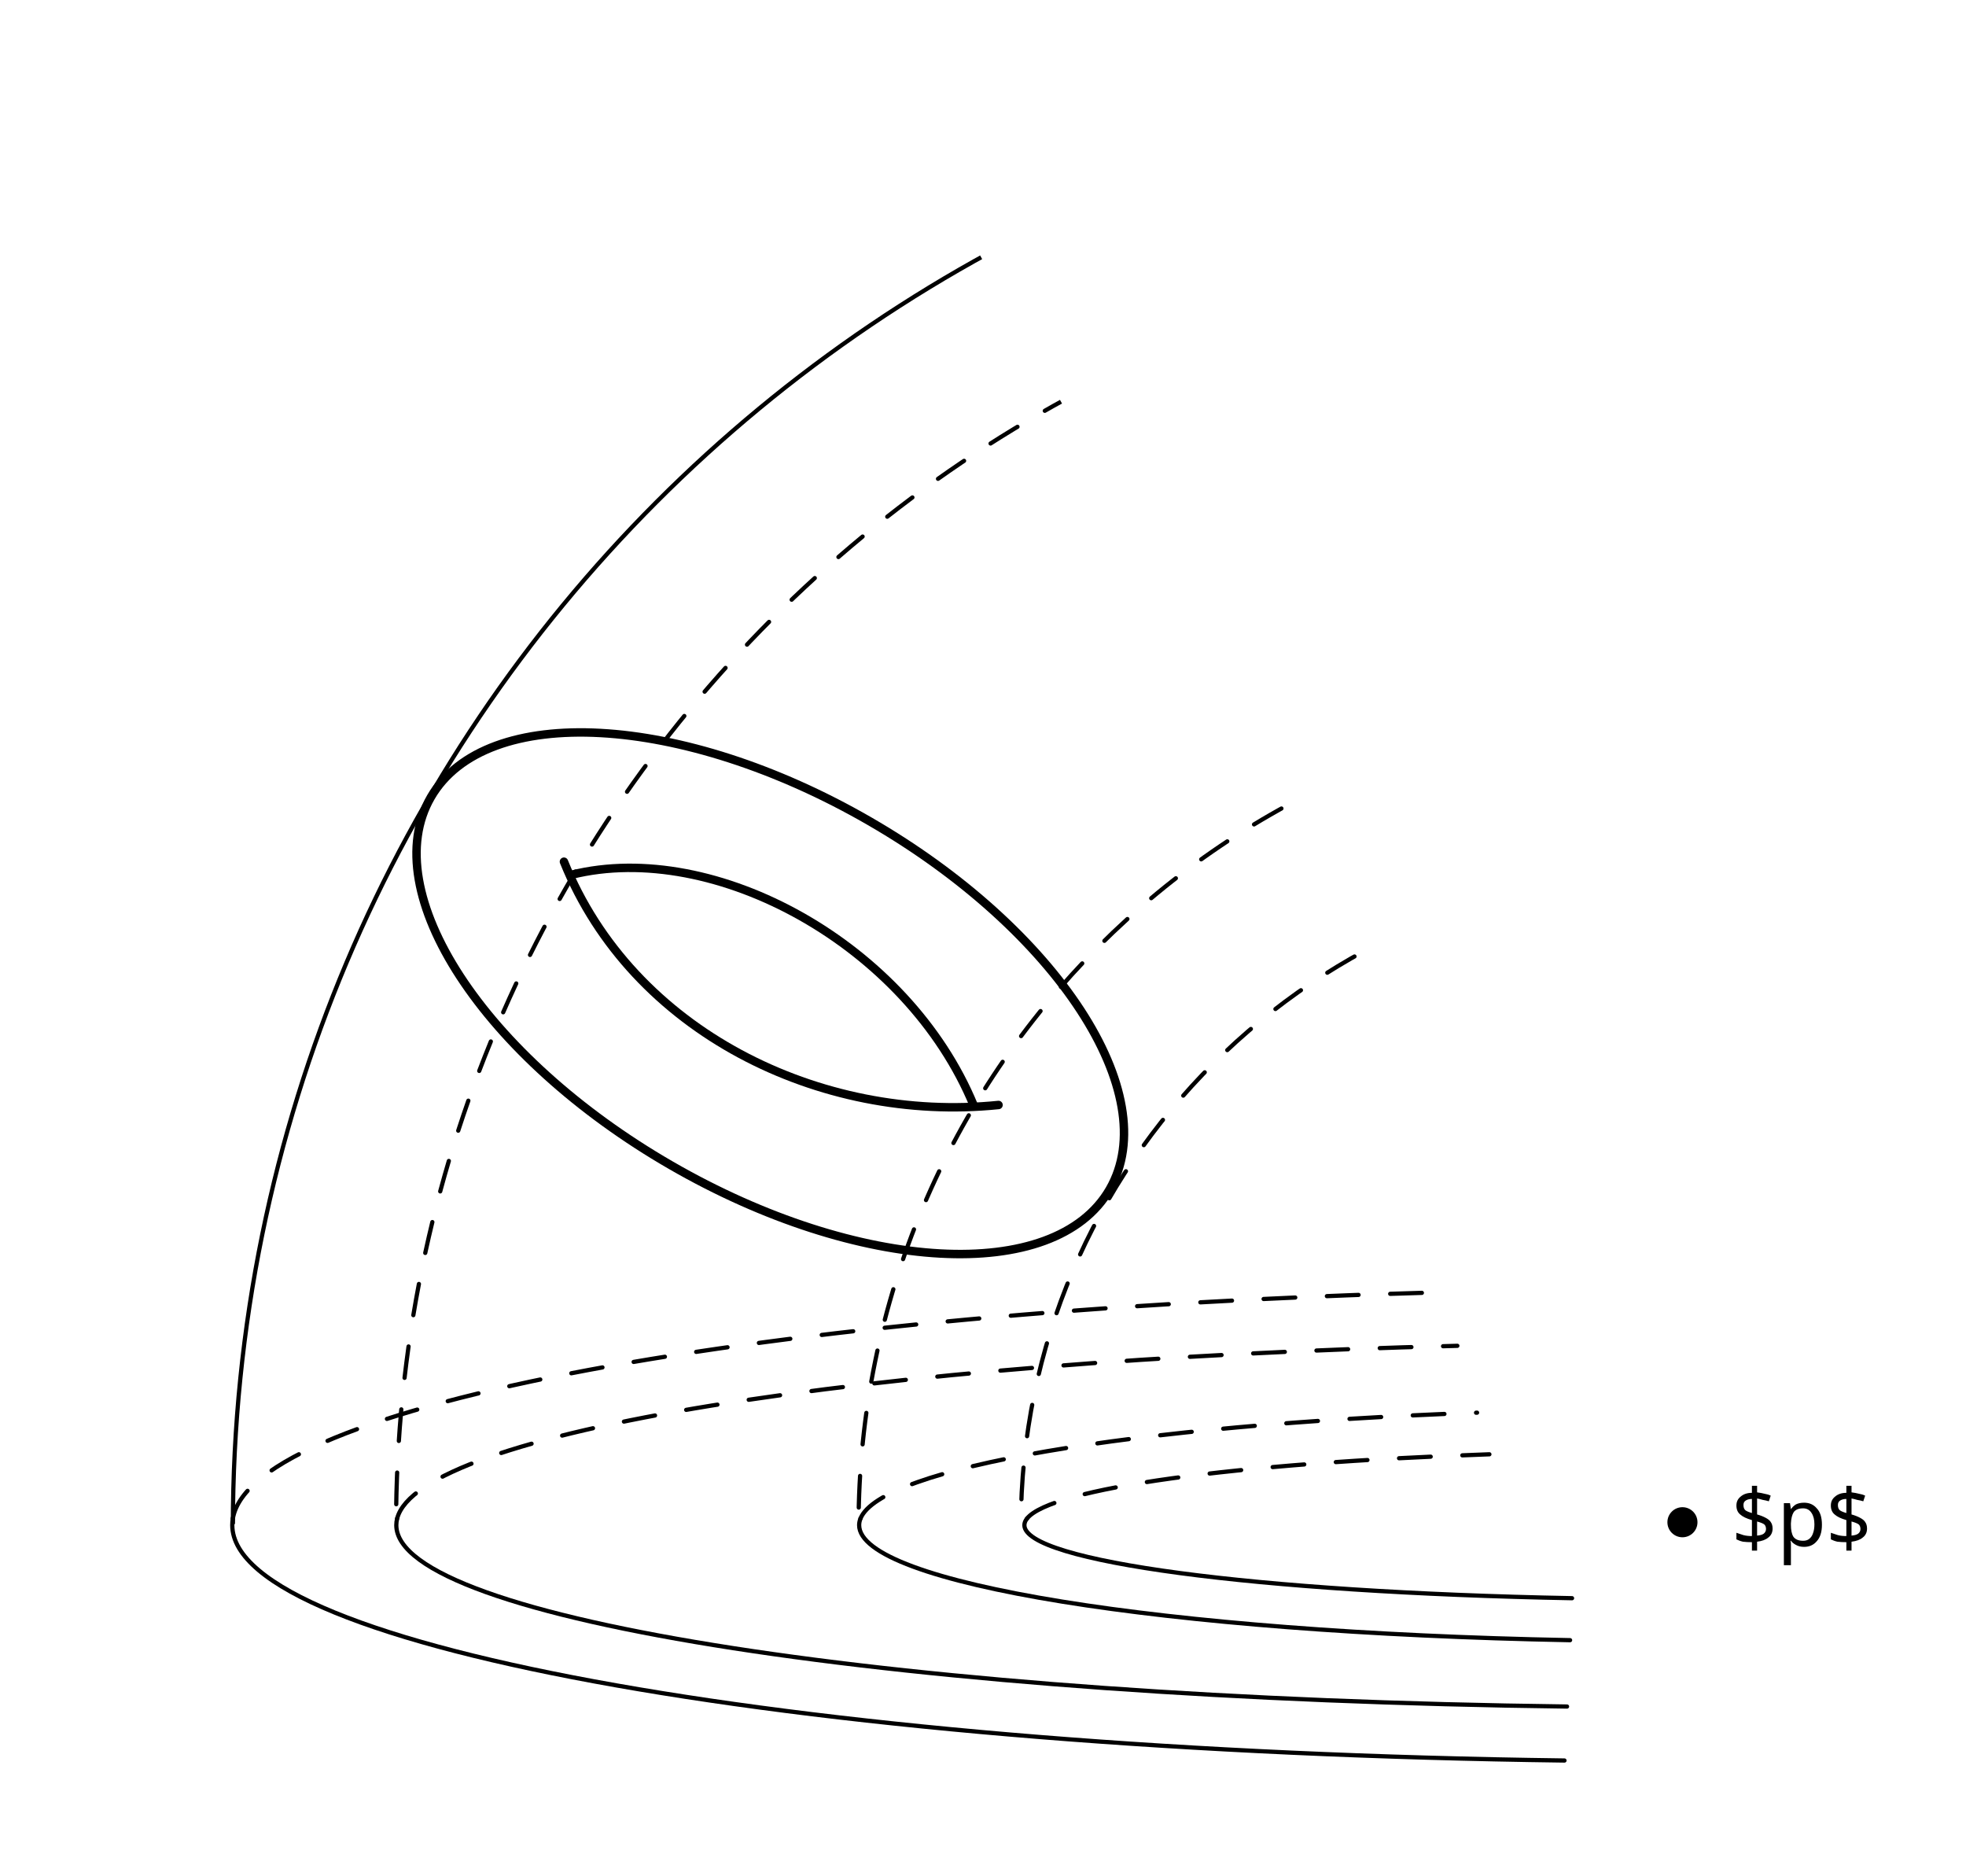
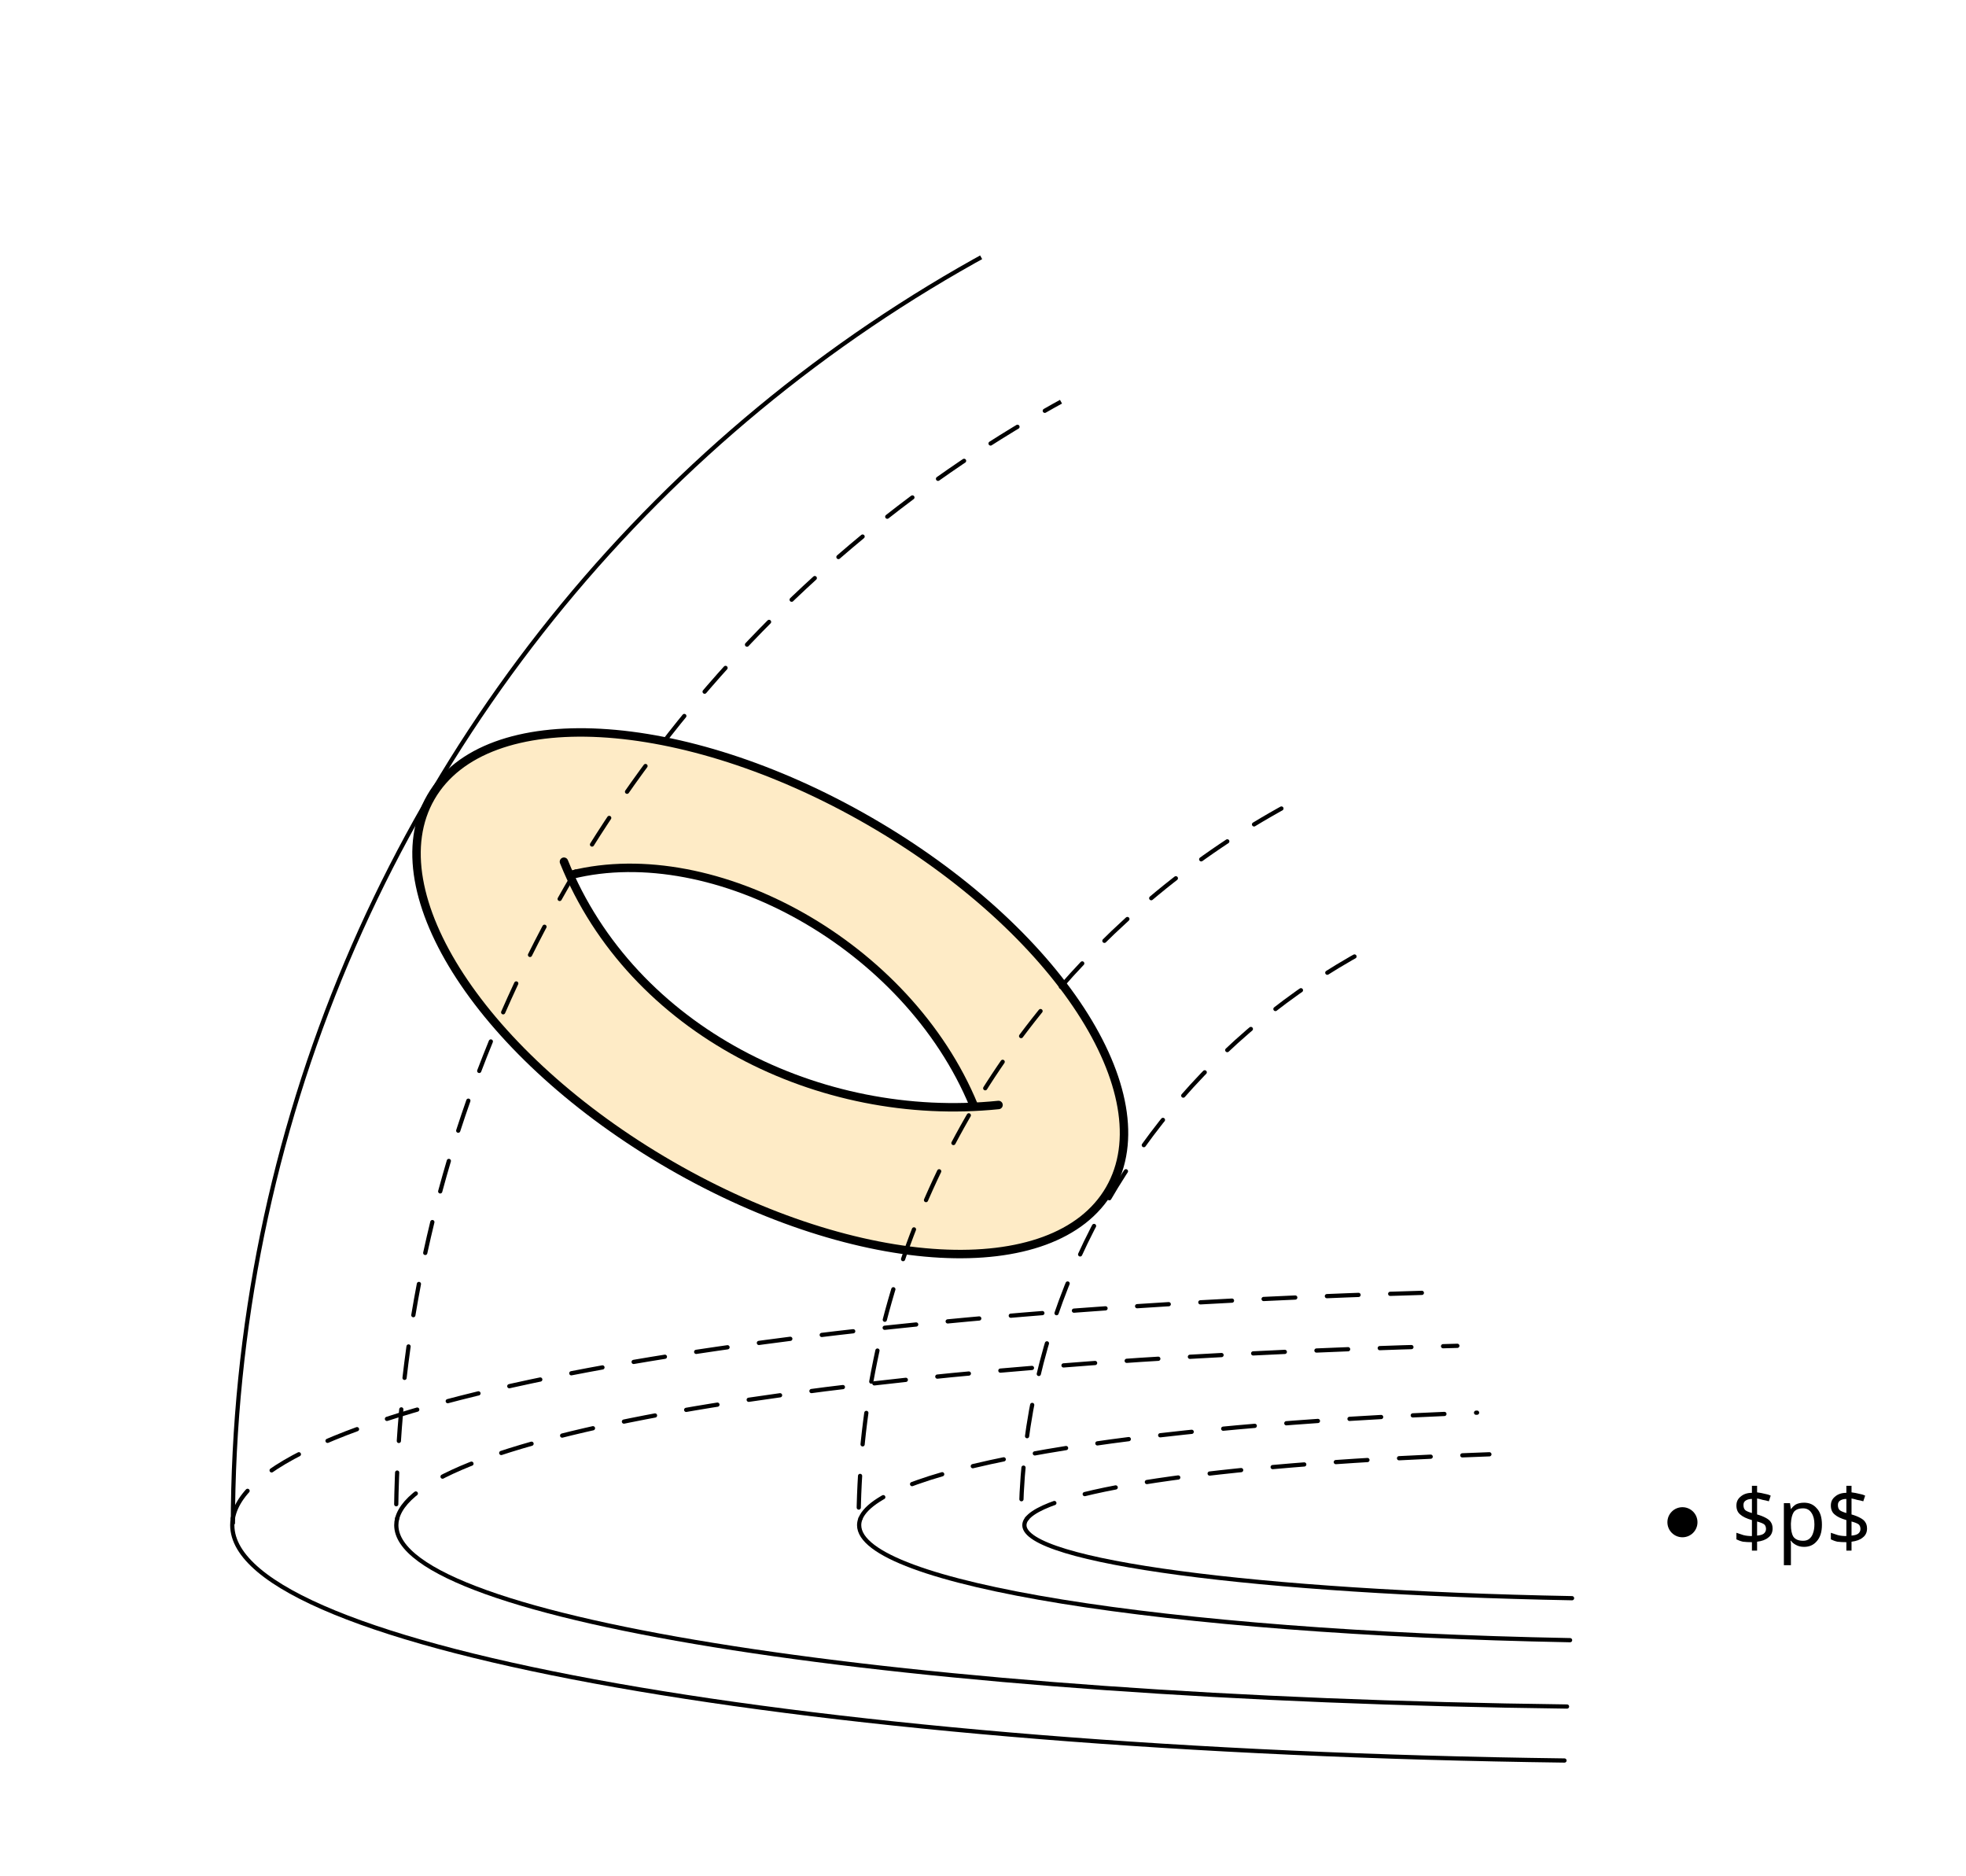
<svg xmlns="http://www.w3.org/2000/svg" width="65.38mm" height="62.369mm" viewBox="0 0 65.38 62.369" version="1.1" id="svg8">
  <defs id="defs2">
    <clipPath clipPathUnits="userSpaceOnUse" id="clipPath1073">
      <path style="color:#000000;overflow:visible;opacity:1;vector-effect:none;fill:none;fill-opacity:1;stroke:#000000;stroke-width:0.14;stroke-linecap:round;stroke-linejoin:round;stroke-miterlimit:4;stroke-dasharray:none;stroke-dashoffset:0;stroke-opacity:1;marker-start:none;marker-end:none" d="m 74.879,220.87 23.43,-11.029 47.46,28.581 -45.567,26.308 z" id="path1075" />
    </clipPath>
  </defs>
  <g id="layer1" transform="translate(-89.79392,-187.7342)">
    <g id="g1065" transform="translate(0,0.6485708)">
      <g transform="translate(0,-32.02302)" style="fill:none;fill-opacity:1;stroke:#000000;stroke-width:0.14;stroke-dasharray:1.053, 1.053;stroke-opacity:1;marker-start:none;marker-end:none" id="g1013">
        <path style="color:#000000;overflow:visible;opacity:1;vector-effect:none;fill:none;fill-opacity:1;stroke:#000000;stroke-width:0.531;stroke-linecap:round;stroke-linejoin:round;stroke-miterlimit:4;stroke-dasharray:3.981, 3.981;stroke-dashoffset:0;stroke-opacity:1;marker-start:none;marker-end:none" d="m 468.47,349.961 a 82.213,9.302 0 0 1 58.108,-8.064" id="path1007" transform="matrix(0.2645833,0,0,0.2645833,0,177)" />
        <path style="color:#000000;overflow:visible;opacity:1;vector-effect:none;fill:none;fill-opacity:1;stroke:#000000;stroke-width:0.531;stroke-linecap:round;stroke-linejoin:round;stroke-miterlimit:4;stroke-dasharray:3.981, 3.981;stroke-dashoffset:0;stroke-opacity:1;marker-start:none;marker-end:none" d="M 447.537,349.96 A 102.981,14.582 0 0 1 525.031,336.668" id="path1003" transform="matrix(0.2645833,0,0,0.2645833,0,177)" />
        <path style="color:#000000;overflow:visible;opacity:1;vector-effect:none;fill:none;fill-opacity:1;stroke:#000000;stroke-width:0.531;stroke-linecap:round;stroke-linejoin:round;stroke-miterlimit:4;stroke-dasharray:3.981, 3.981;stroke-dashoffset:0;stroke-opacity:1;marker-start:none;marker-end:none" d="M 389.299,349.959 A 161.157,22.879 0 0 1 522.552,328.266" id="path999" transform="matrix(0.2645833,0,0,0.2645833,0,177)" />
        <path style="color:#000000;overflow:visible;opacity:1;vector-effect:none;fill:none;fill-opacity:1;stroke:#000000;stroke-width:0.531;stroke-linecap:round;stroke-linejoin:round;stroke-miterlimit:4;stroke-dasharray:3.981, 3.981;stroke-dashoffset:0;stroke-opacity:1;marker-start:none;marker-end:none" d="M 368.647,349.959 A 181.773,29.667 0 0 1 520.555,321.536" id="path995" transform="matrix(0.2645833,0,0,0.2645833,0,177)" />
      </g>
      <g transform="translate(0,-32.02302)" id="g1019">
        <path style="color:#000000;overflow:visible;opacity:1;vector-effect:none;fill:none;fill-opacity:1;stroke:#000000;stroke-width:0.531;stroke-linecap:round;stroke-linejoin:round;stroke-miterlimit:4;stroke-dasharray:none;stroke-dashoffset:0;stroke-opacity:1;marker-start:none;marker-end:none" d="m 536.969,359.981 a 82.213,9.302 0 0 1 -68.836,-9.178 82.213,9.302 0 0 1 0.337,-0.841" id="path1005" transform="matrix(0.2645833,0,0,0.2645833,0,177)" />
        <path style="color:#000000;overflow:visible;opacity:1;vector-effect:none;fill:none;fill-opacity:1;stroke:#000000;stroke-width:0.531;stroke-linecap:round;stroke-linejoin:round;stroke-miterlimit:4;stroke-dasharray:none;stroke-dashoffset:0;stroke-opacity:1;marker-start:none;marker-end:none" d="m 536.721,365.256 a 102.981,14.582 0 0 1 -89.356,-14.454 102.981,14.582 0 0 1 0.172,-0.842" id="path1001" transform="matrix(0.2645833,0,0,0.2645833,0,177)" />
        <path style="color:#000000;overflow:visible;opacity:1;vector-effect:none;fill:none;fill-opacity:1;stroke:#000000;stroke-width:0.531;stroke-linecap:round;stroke-linejoin:round;stroke-miterlimit:4;stroke-dasharray:none;stroke-dashoffset:0;stroke-opacity:1;marker-start:none;marker-end:none" d="m 536.338,373.594 a 161.157,22.879 0 0 1 -147.148,-22.792 161.157,22.879 0 0 1 0.109,-0.843" id="path997" transform="matrix(0.2645833,0,0,0.2645833,0,177)" />
        <path style="color:#000000;overflow:visible;opacity:1;vector-effect:none;fill:none;fill-opacity:1;stroke:#000000;stroke-width:0.531;stroke-linecap:round;stroke-linejoin:round;stroke-miterlimit:4;stroke-dasharray:none;stroke-dashoffset:0;stroke-opacity:1;marker-start:none;marker-end:none" d="m 536.017,380.377 a 181.773,29.667 0 0 1 -167.443,-29.575 181.773,29.667 0 0 1 0.073,-0.843" id="ellipse833" transform="matrix(0.2645833,0,0,0.2645833,0,177)" />
      </g>
    </g>
    <circle id="path847" style="fill:#000000;stroke:none;stroke-width:1" cx="145.744" cy="238.345" r="0.5" />
    <text id="text851" xml:space="preserve" style="font-size:2.646px;font-family:'Iosevka Term';-inkscape-font-specification:'Iosevka Term, Normal';fill:#000000;fill-opacity:1;stroke:none;stroke-width:0.265" y="239.135" x="147.381">
      <tspan id="tspan849" x="147.381" y="239.135" style="stroke-width:0.265">$p$</tspan>
    </text>
    <g id="g911" transform="rotate(30,145.7741,238.3085)" clip-path="url(#clipPath1073)">
+       <path style="color:#000000;overflow:visible;opacity:1;vector-effect:none;fill:#feebc6;fill-opacity:1;stroke:none;stroke-width:0.14;stroke-linecap:round;stroke-linejoin:round;stroke-miterlimit:4;stroke-dasharray:none;stroke-dashoffset:0;stroke-opacity:1;marker-start:none;marker-end:none" d="m 100.733,234.036 c -1.979,1.191 -3.065,2.698 -3.065,4.255 1.92e-4,3.648 5.835,6.605 13.033,6.605 7.198,4e-5 13.034,-2.957 13.034,-6.606 -4.8e-4,-3.648 -5.836,-6.605 -13.034,-6.605 -3.844,-3e-5 -7.492,0.86 -9.969,2.35 z m 2.273,4.149 0.287,-0.261 c 0.368,-0.32 0.771,-0.609 1.203,-0.865 3.651,-2.16 9.367,-2.019 13.359,0.67 l 0.577,0.414 c -4.997,3.264 -10.94,3.382 -15.427,0.041 z" id="ellipse854" />
      <ellipse ry="6.605" rx="13.034" cy="238.291" cx="110.702" id="path878" style="color:#000000;overflow:visible;opacity:1;vector-effect:none;fill:none;fill-opacity:1;stroke:#000000;stroke-width:0.281;stroke-linecap:round;stroke-linejoin:round;stroke-miterlimit:4;stroke-dasharray:none;stroke-dashoffset:0;stroke-opacity:1;marker-start:none;marker-end:none" />
      <path id="path904" d="m 103.007,238.185 c 3.533,-3.409 10.854,-3.567 15.427,-0.041" style="color:#000000;overflow:visible;opacity:1;vector-effect:none;fill:none;fill-opacity:1;stroke:#000000;stroke-width:0.281;stroke-linecap:round;stroke-linejoin:round;stroke-miterlimit:4;stroke-dasharray:none;stroke-dashoffset:0;stroke-opacity:1;marker-start:none;marker-end:none" />
      <path id="path906" d="m 102.573,237.934 c 4.787,3.748 11.732,3.271 16.56,-0.221" style="color:#000000;overflow:visible;opacity:1;vector-effect:none;fill:none;fill-opacity:1;stroke:#000000;stroke-width:0.281;stroke-linecap:round;stroke-linejoin:round;stroke-miterlimit:4;stroke-dasharray:none;stroke-dashoffset:0;stroke-opacity:1;marker-start:none;marker-end:none" />
      <ellipse style="color:#000000;overflow:visible;opacity:1;vector-effect:none;fill:none;fill-opacity:1;stroke:#000000;stroke-width:0.14;stroke-linecap:round;stroke-linejoin:round;stroke-miterlimit:4;stroke-dasharray:none;stroke-dashoffset:0;stroke-opacity:1;marker-start:none;marker-end:none" id="path913" cx="6.942" cy="279.446" transform="rotate(-30)" rx="48.088" ry="48.166" />
      <circle transform="rotate(-30)" r="42.662" cy="279.446" cx="6.942" id="circle917" style="color:#000000;overflow:visible;opacity:1;vector-effect:none;fill:none;fill-opacity:1;stroke:#000000;stroke-width:0.14;stroke-linecap:round;stroke-linejoin:round;stroke-miterlimit:4;stroke-dasharray:1.053, 1.053;stroke-dashoffset:0;stroke-opacity:1;marker-start:none;marker-end:none" />
      <circle style="color:#000000;overflow:visible;opacity:1;vector-effect:none;fill:none;fill-opacity:1;stroke:#000000;stroke-width:0.14;stroke-linecap:round;stroke-linejoin:round;stroke-miterlimit:4;stroke-dasharray:1.053, 1.053;stroke-dashoffset:0;stroke-opacity:1;marker-start:none;marker-end:none" id="circle919" cx="6.942" cy="279.446" r="27.281" transform="rotate(-30)" />
      <ellipse transform="rotate(-30)" cy="279.446" cx="6.942" id="circle921" style="color:#000000;overflow:visible;opacity:1;vector-effect:none;fill:none;fill-opacity:1;stroke:#000000;stroke-width:0.14;stroke-linecap:round;stroke-linejoin:round;stroke-miterlimit:4;stroke-dasharray:1.053, 1.053;stroke-dashoffset:0;stroke-opacity:1;marker-start:none;marker-end:none" rx="21.884" ry="21.778" />
    </g>
  </g>
</svg>
